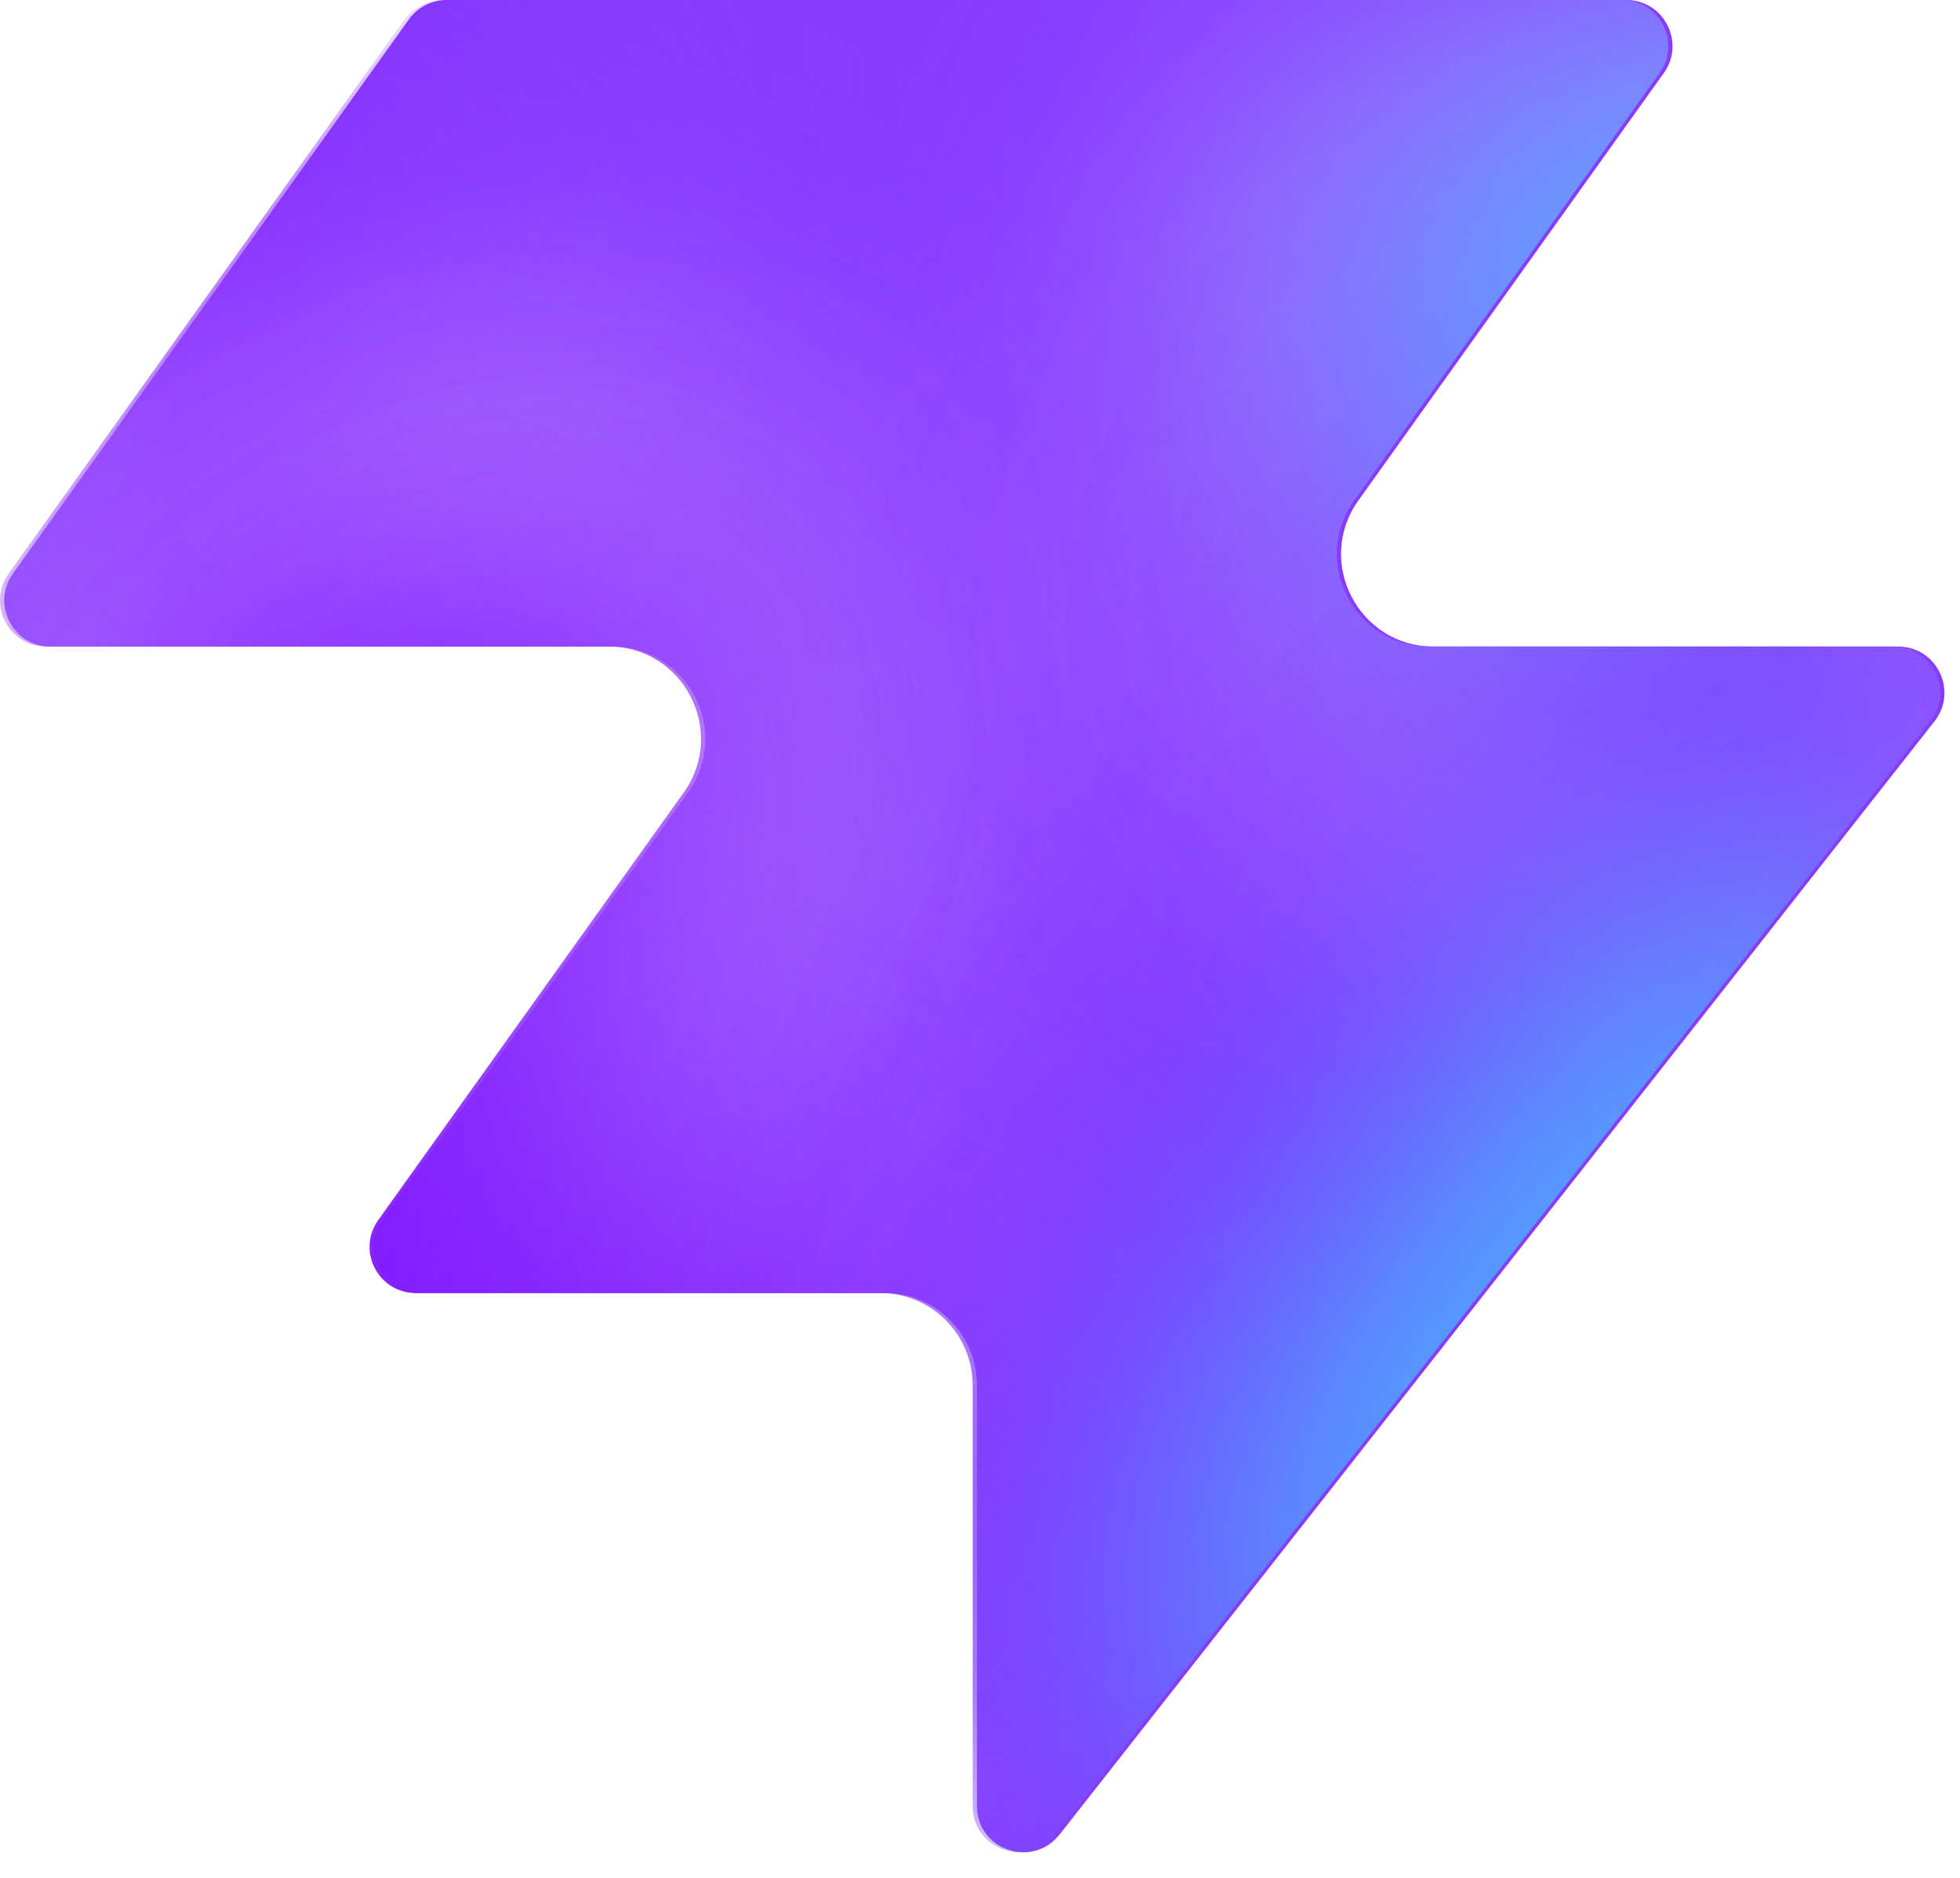
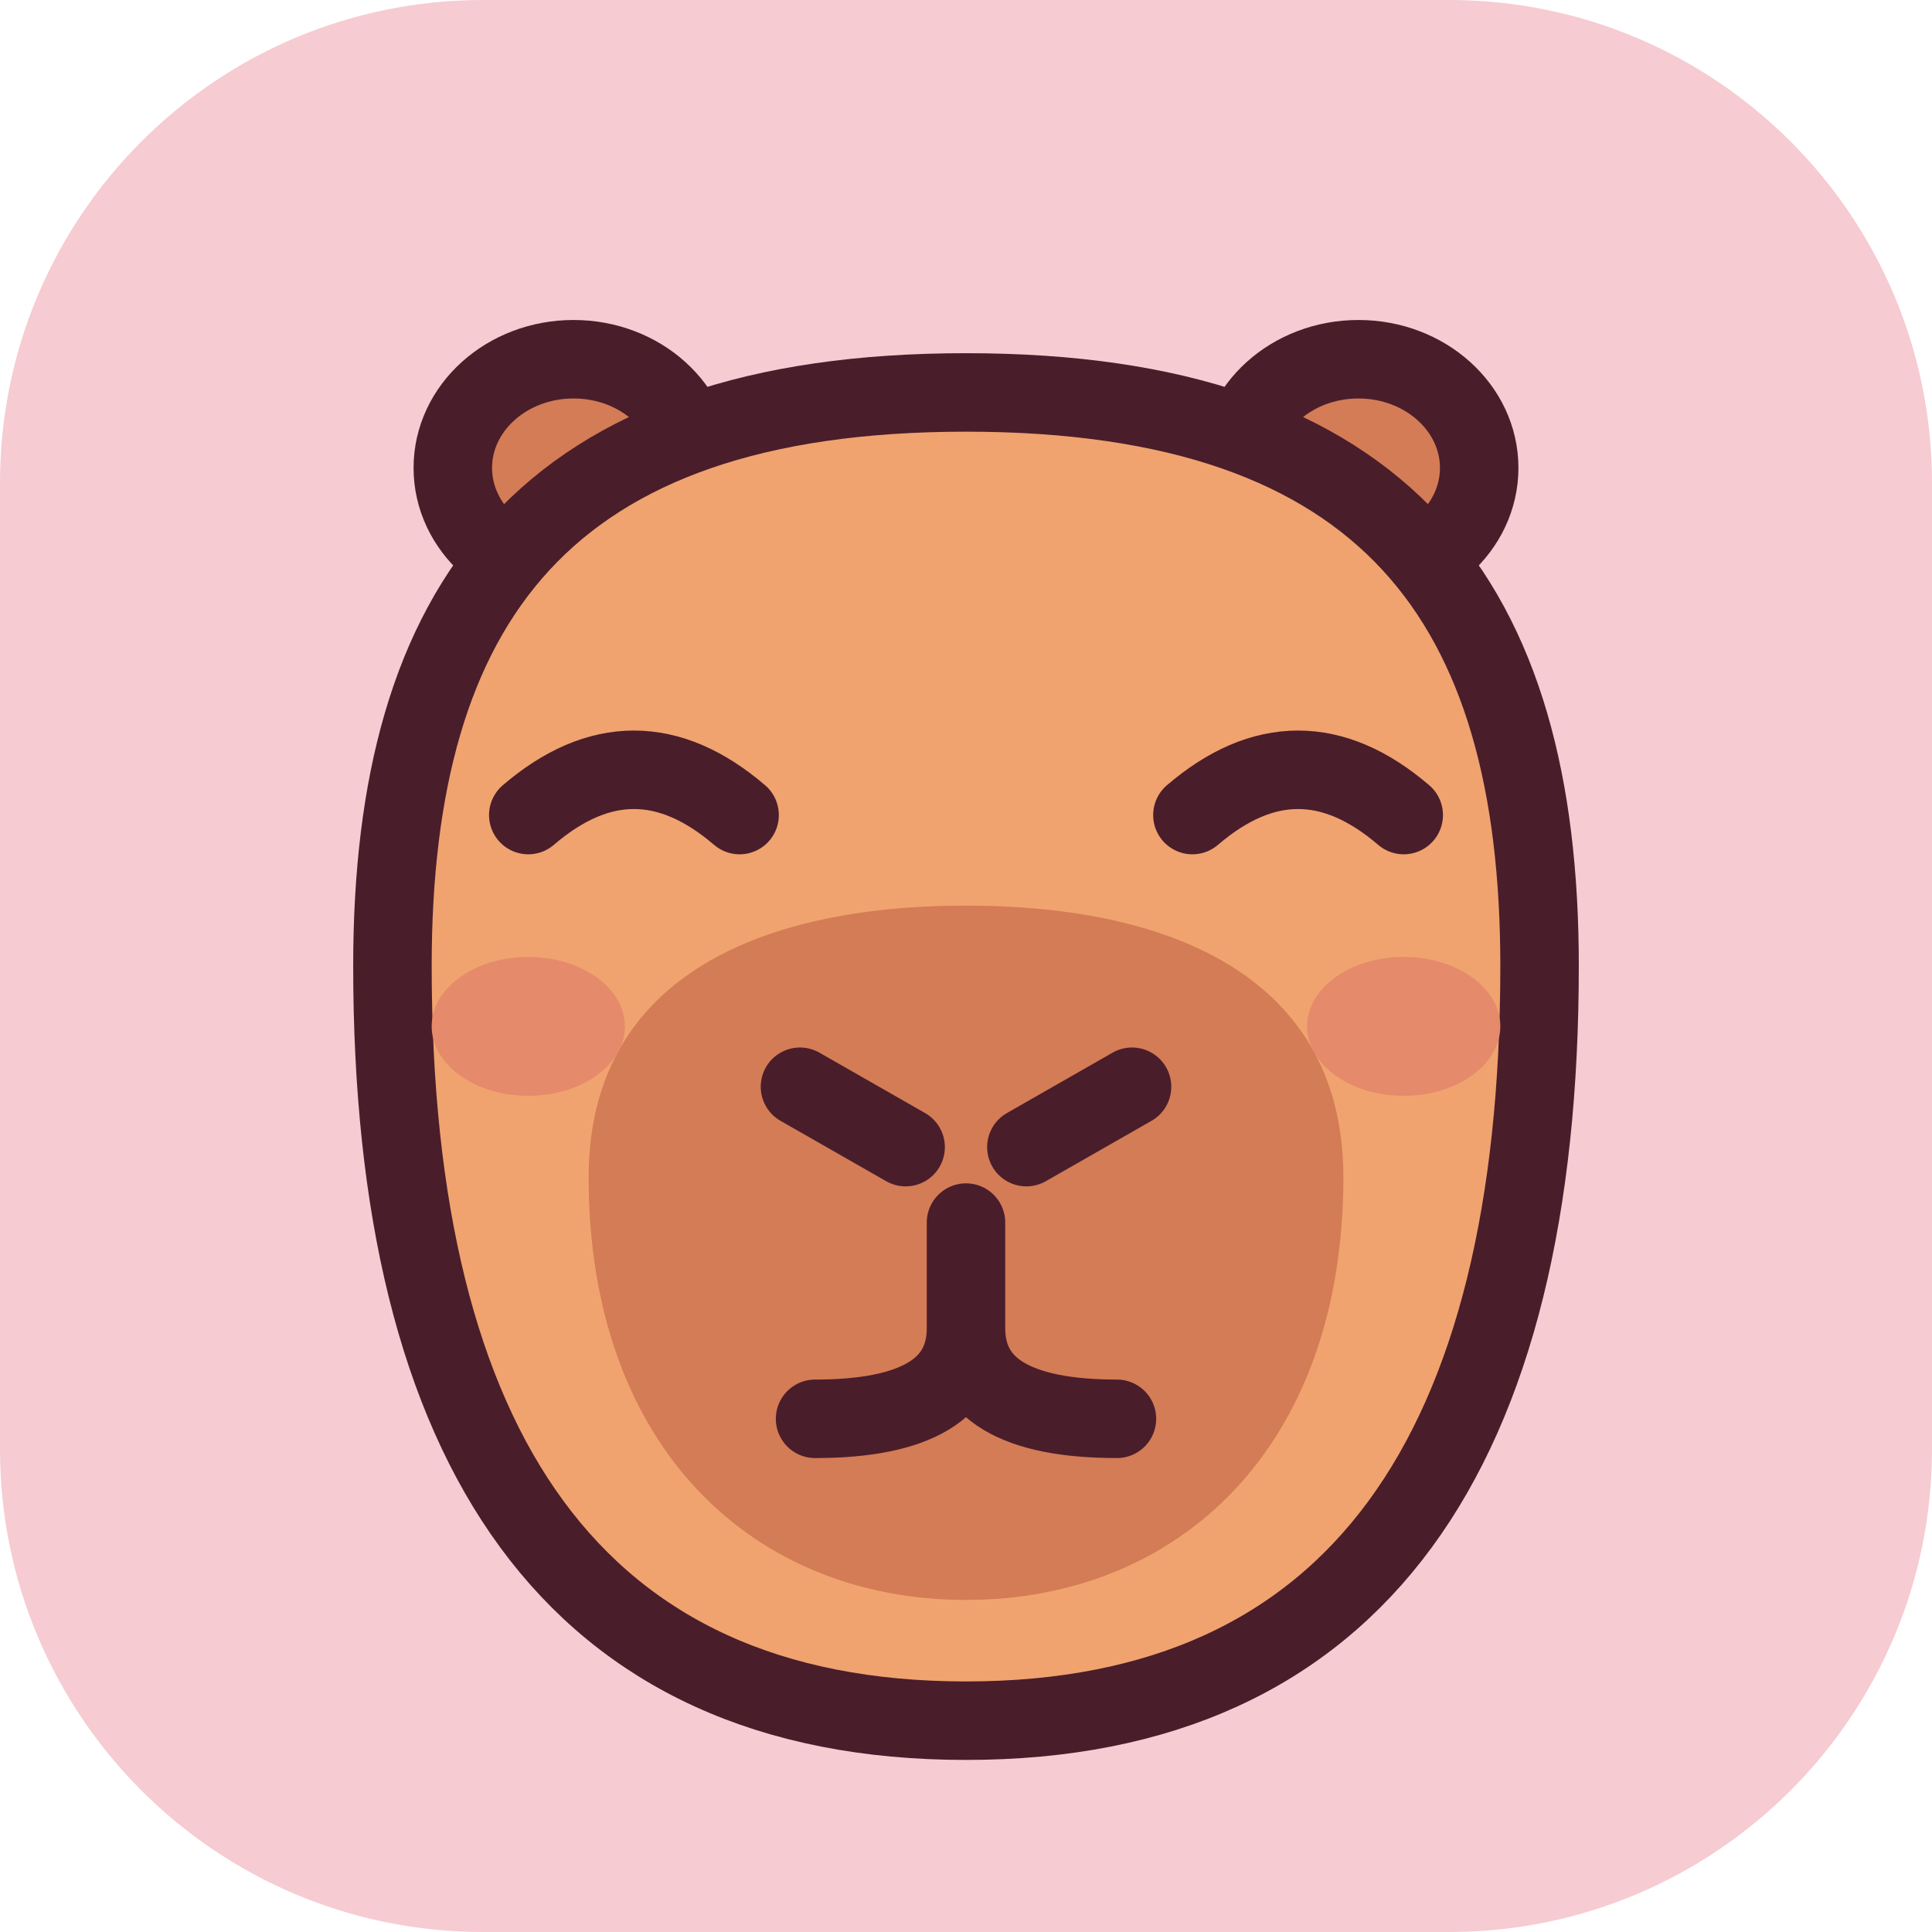
- <svg xmlns="http://www.w3.org/2000/svg" width="48" height="46" fill="none" viewBox="0 0 48 46">
-   <path fill="#863bff" d="M25.946 44.938c-.664.845-2.021.375-2.021-.698V33.937a2.26 2.26 0 0 0-2.262-2.262H10.287c-.92 0-1.456-1.04-.92-1.788l7.48-10.471c1.07-1.497 0-3.578-1.842-3.578H1.237c-.92 0-1.456-1.04-.92-1.788L10.013.474c.214-.297.556-.474.92-.474h28.894c.92 0 1.456 1.04.92 1.788l-7.48 10.471c-1.07 1.498 0 3.579 1.842 3.579h11.377c.943 0 1.473 1.088.89 1.83L25.947 44.94z" style="fill:#863bff;fill:color(display-p3 .525 .23 1);fill-opacity:1" />
-   <mask id="a" width="48" height="46" x="0" y="0" maskUnits="userSpaceOnUse" style="mask-type:alpha">
-     <path fill="#000" d="M25.842 44.938c-.664.844-2.021.375-2.021-.698V33.937a2.26 2.26 0 0 0-2.262-2.262H10.183c-.92 0-1.456-1.04-.92-1.788l7.48-10.471c1.07-1.498 0-3.579-1.842-3.579H1.133c-.92 0-1.456-1.04-.92-1.787L9.91.473c.214-.297.556-.474.92-.474h28.894c.92 0 1.456 1.04.92 1.788l-7.48 10.471c-1.07 1.498 0 3.578 1.842 3.578h11.377c.943 0 1.473 1.088.89 1.832L25.843 44.94z" style="fill:#000;fill-opacity:1" />
-   </mask>
-   <g mask="url(#a)">
-     <g filter="url(#b)">
-       <ellipse cx="5.508" cy="14.704" fill="#ede6ff" rx="5.508" ry="14.704" style="fill:#ede6ff;fill:color(display-p3 .927 .903 1);fill-opacity:1" transform="matrix(.00324 1 1 -.00324 -4.47 31.516)" />
-     </g>
-     <g filter="url(#c)">
-       <ellipse cx="10.399" cy="29.851" fill="#ede6ff" rx="10.399" ry="29.851" style="fill:#ede6ff;fill:color(display-p3 .927 .903 1);fill-opacity:1" transform="matrix(.00324 1 1 -.00324 -39.328 7.883)" />
-     </g>
-     <g filter="url(#d)">
-       <ellipse cx="5.508" cy="30.487" fill="#7e14ff" rx="5.508" ry="30.487" style="fill:#7e14ff;fill:color(display-p3 .492 .077 1);fill-opacity:1" transform="rotate(89.814 -25.913 -14.639)scale(1 -1)" />
-     </g>
-     <g filter="url(#e)">
-       <ellipse cx="5.508" cy="30.599" fill="#7e14ff" rx="5.508" ry="30.599" style="fill:#7e14ff;fill:color(display-p3 .492 .077 1);fill-opacity:1" transform="rotate(89.814 -32.644 -3.334)scale(1 -1)" />
-     </g>
-     <g filter="url(#f)">
-       <ellipse cx="5.508" cy="30.599" fill="#7e14ff" rx="5.508" ry="30.599" style="fill:#7e14ff;fill:color(display-p3 .492 .077 1);fill-opacity:1" transform="matrix(.00324 1 1 -.00324 -34.34 30.47)" />
-     </g>
-     <g filter="url(#g)">
-       <ellipse cx="14.072" cy="22.078" fill="#ede6ff" rx="14.072" ry="22.078" style="fill:#ede6ff;fill:color(display-p3 .927 .903 1);fill-opacity:1" transform="rotate(93.35 24.506 48.493)scale(-1 1)" />
-     </g>
-     <g filter="url(#h)">
-       <ellipse cx="3.47" cy="21.501" fill="#7e14ff" rx="3.47" ry="21.501" style="fill:#7e14ff;fill:color(display-p3 .492 .077 1);fill-opacity:1" transform="rotate(89.009 28.708 47.59)scale(-1 1)" />
-     </g>
-     <g filter="url(#i)">
-       <ellipse cx="3.47" cy="21.501" fill="#7e14ff" rx="3.47" ry="21.501" style="fill:#7e14ff;fill:color(display-p3 .492 .077 1);fill-opacity:1" transform="rotate(89.009 28.708 47.59)scale(-1 1)" />
-     </g>
-     <g filter="url(#j)">
-       <ellipse cx=".387" cy="8.972" fill="#7e14ff" rx="4.407" ry="29.108" style="fill:#7e14ff;fill:color(display-p3 .492 .077 1);fill-opacity:1" transform="rotate(39.51 .387 8.972)" />
-     </g>
-     <g filter="url(#k)">
-       <ellipse cx="47.523" cy="-6.092" fill="#7e14ff" rx="4.407" ry="29.108" style="fill:#7e14ff;fill:color(display-p3 .492 .077 1);fill-opacity:1" transform="rotate(37.892 47.523 -6.092)" />
-     </g>
-     <g filter="url(#l)">
-       <ellipse cx="41.412" cy="6.333" fill="#47bfff" rx="5.971" ry="9.665" style="fill:#47bfff;fill:color(display-p3 .28 .748 1);fill-opacity:1" transform="rotate(37.892 41.412 6.333)" />
-     </g>
-     <g filter="url(#m)">
-       <ellipse cx="-1.879" cy="38.332" fill="#7e14ff" rx="4.407" ry="29.108" style="fill:#7e14ff;fill:color(display-p3 .492 .077 1);fill-opacity:1" transform="rotate(37.892 -1.88 38.332)" />
-     </g>
-     <g filter="url(#n)">
-       <ellipse cx="-1.879" cy="38.332" fill="#7e14ff" rx="4.407" ry="29.108" style="fill:#7e14ff;fill:color(display-p3 .492 .077 1);fill-opacity:1" transform="rotate(37.892 -1.88 38.332)" />
-     </g>
-     <g filter="url(#o)">
-       <ellipse cx="35.651" cy="29.907" fill="#7e14ff" rx="4.407" ry="29.108" style="fill:#7e14ff;fill:color(display-p3 .492 .077 1);fill-opacity:1" transform="rotate(37.892 35.651 29.907)" />
-     </g>
-     <g filter="url(#p)">
-       <ellipse cx="38.418" cy="32.4" fill="#47bfff" rx="5.971" ry="15.297" style="fill:#47bfff;fill:color(display-p3 .28 .748 1);fill-opacity:1" transform="rotate(37.892 38.418 32.4)" />
-     </g>
+ <svg xmlns="http://www.w3.org/2000/svg" viewBox="0 0 64 64">
+   <rect width="64" height="64" rx="16" fill="#F6CBD2" />
+   <g stroke="#4A1D2B" stroke-width="2.6" stroke-linecap="round" stroke-linejoin="round">
+     <ellipse cx="19" cy="15.5" rx="4" ry="3.6" fill="#D47C55" />
+     <ellipse cx="45" cy="15.5" rx="4" ry="3.6" fill="#D47C55" />
+     <path d="M32 13C46 13 51 20 51 32C51 48 45 57 32 57C19 57 13 48 13 32C13 20 18 13 32 13Z" fill="#F0A36F" />
  </g>
-   <defs>
-     <filter id="b" width="60.045" height="41.654" x="-19.77" y="16.149" color-interpolation-filters="sRGB" filterUnits="userSpaceOnUse">
-       <feFlood flood-opacity="0" result="BackgroundImageFix" />
-       <feBlend in="SourceGraphic" in2="BackgroundImageFix" result="shape" />
-       <feGaussianBlur result="effect1_foregroundBlur_2002_17158" stdDeviation="7.659" />
-     </filter>
-     <filter id="c" width="90.34" height="51.437" x="-54.613" y="-7.533" color-interpolation-filters="sRGB" filterUnits="userSpaceOnUse">
-       <feFlood flood-opacity="0" result="BackgroundImageFix" />
-       <feBlend in="SourceGraphic" in2="BackgroundImageFix" result="shape" />
-       <feGaussianBlur result="effect1_foregroundBlur_2002_17158" stdDeviation="7.659" />
-     </filter>
-     <filter id="d" width="79.355" height="29.4" x="-49.64" y="2.03" color-interpolation-filters="sRGB" filterUnits="userSpaceOnUse">
-       <feFlood flood-opacity="0" result="BackgroundImageFix" />
-       <feBlend in="SourceGraphic" in2="BackgroundImageFix" result="shape" />
-       <feGaussianBlur result="effect1_foregroundBlur_2002_17158" stdDeviation="4.596" />
-     </filter>
-     <filter id="e" width="79.579" height="29.4" x="-45.045" y="20.029" color-interpolation-filters="sRGB" filterUnits="userSpaceOnUse">
-       <feFlood flood-opacity="0" result="BackgroundImageFix" />
-       <feBlend in="SourceGraphic" in2="BackgroundImageFix" result="shape" />
-       <feGaussianBlur result="effect1_foregroundBlur_2002_17158" stdDeviation="4.596" />
-     </filter>
-     <filter id="f" width="79.579" height="29.4" x="-43.513" y="21.178" color-interpolation-filters="sRGB" filterUnits="userSpaceOnUse">
-       <feFlood flood-opacity="0" result="BackgroundImageFix" />
-       <feBlend in="SourceGraphic" in2="BackgroundImageFix" result="shape" />
-       <feGaussianBlur result="effect1_foregroundBlur_2002_17158" stdDeviation="4.596" />
-     </filter>
-     <filter id="g" width="74.749" height="58.852" x="15.756" y="-17.901" color-interpolation-filters="sRGB" filterUnits="userSpaceOnUse">
-       <feFlood flood-opacity="0" result="BackgroundImageFix" />
-       <feBlend in="SourceGraphic" in2="BackgroundImageFix" result="shape" />
-       <feGaussianBlur result="effect1_foregroundBlur_2002_17158" stdDeviation="7.659" />
-     </filter>
-     <filter id="h" width="61.377" height="25.362" x="23.548" y="2.284" color-interpolation-filters="sRGB" filterUnits="userSpaceOnUse">
-       <feFlood flood-opacity="0" result="BackgroundImageFix" />
-       <feBlend in="SourceGraphic" in2="BackgroundImageFix" result="shape" />
-       <feGaussianBlur result="effect1_foregroundBlur_2002_17158" stdDeviation="4.596" />
-     </filter>
-     <filter id="i" width="61.377" height="25.362" x="23.548" y="2.284" color-interpolation-filters="sRGB" filterUnits="userSpaceOnUse">
-       <feFlood flood-opacity="0" result="BackgroundImageFix" />
-       <feBlend in="SourceGraphic" in2="BackgroundImageFix" result="shape" />
-       <feGaussianBlur result="effect1_foregroundBlur_2002_17158" stdDeviation="4.596" />
-     </filter>
-     <filter id="j" width="56.045" height="63.649" x="-27.636" y="-22.853" color-interpolation-filters="sRGB" filterUnits="userSpaceOnUse">
-       <feFlood flood-opacity="0" result="BackgroundImageFix" />
-       <feBlend in="SourceGraphic" in2="BackgroundImageFix" result="shape" />
-       <feGaussianBlur result="effect1_foregroundBlur_2002_17158" stdDeviation="4.596" />
-     </filter>
-     <filter id="k" width="54.814" height="64.646" x="20.116" y="-38.415" color-interpolation-filters="sRGB" filterUnits="userSpaceOnUse">
-       <feFlood flood-opacity="0" result="BackgroundImageFix" />
-       <feBlend in="SourceGraphic" in2="BackgroundImageFix" result="shape" />
-       <feGaussianBlur result="effect1_foregroundBlur_2002_17158" stdDeviation="4.596" />
-     </filter>
-     <filter id="l" width="33.541" height="35.313" x="24.641" y="-11.323" color-interpolation-filters="sRGB" filterUnits="userSpaceOnUse">
-       <feFlood flood-opacity="0" result="BackgroundImageFix" />
-       <feBlend in="SourceGraphic" in2="BackgroundImageFix" result="shape" />
-       <feGaussianBlur result="effect1_foregroundBlur_2002_17158" stdDeviation="4.596" />
-     </filter>
-     <filter id="m" width="54.814" height="64.646" x="-29.286" y="6.009" color-interpolation-filters="sRGB" filterUnits="userSpaceOnUse">
-       <feFlood flood-opacity="0" result="BackgroundImageFix" />
-       <feBlend in="SourceGraphic" in2="BackgroundImageFix" result="shape" />
-       <feGaussianBlur result="effect1_foregroundBlur_2002_17158" stdDeviation="4.596" />
-     </filter>
-     <filter id="n" width="54.814" height="64.646" x="-29.286" y="6.009" color-interpolation-filters="sRGB" filterUnits="userSpaceOnUse">
-       <feFlood flood-opacity="0" result="BackgroundImageFix" />
-       <feBlend in="SourceGraphic" in2="BackgroundImageFix" result="shape" />
-       <feGaussianBlur result="effect1_foregroundBlur_2002_17158" stdDeviation="4.596" />
-     </filter>
-     <filter id="o" width="54.814" height="64.646" x="8.244" y="-2.416" color-interpolation-filters="sRGB" filterUnits="userSpaceOnUse">
-       <feFlood flood-opacity="0" result="BackgroundImageFix" />
-       <feBlend in="SourceGraphic" in2="BackgroundImageFix" result="shape" />
-       <feGaussianBlur result="effect1_foregroundBlur_2002_17158" stdDeviation="4.596" />
-     </filter>
-     <filter id="p" width="39.409" height="43.623" x="18.713" y="10.588" color-interpolation-filters="sRGB" filterUnits="userSpaceOnUse">
-       <feFlood flood-opacity="0" result="BackgroundImageFix" />
-       <feBlend in="SourceGraphic" in2="BackgroundImageFix" result="shape" />
-       <feGaussianBlur result="effect1_foregroundBlur_2002_17158" stdDeviation="4.596" />
-     </filter>
-   </defs>
+   <path d="M19.5 39C19.5 32.5 25 30 32 30C39 30 44.5 32.5 44.5 39C44.5 48 39 53 32 53C25 53 19.5 48 19.5 39Z" fill="#D47C55" />
+   <ellipse cx="17.5" cy="34" rx="3.2" ry="2.3" fill="#E58A6A" />
+   <ellipse cx="46.5" cy="34" rx="3.2" ry="2.3" fill="#E58A6A" />
+   <g fill="none" stroke="#4A1D2B" stroke-width="2.6" stroke-linecap="round" stroke-linejoin="round">
+     <path d="M17.5 27Q21 24 24.5 27" />
+     <path d="M39.5 27Q43 24 46.5 27" />
+     <path d="M26.5 36L30 38M37.5 36L34 38" />
+     <path d="M32 40.5V44M27 47Q32 47 32 44Q32 47 37 47" />
+   </g>
</svg>
